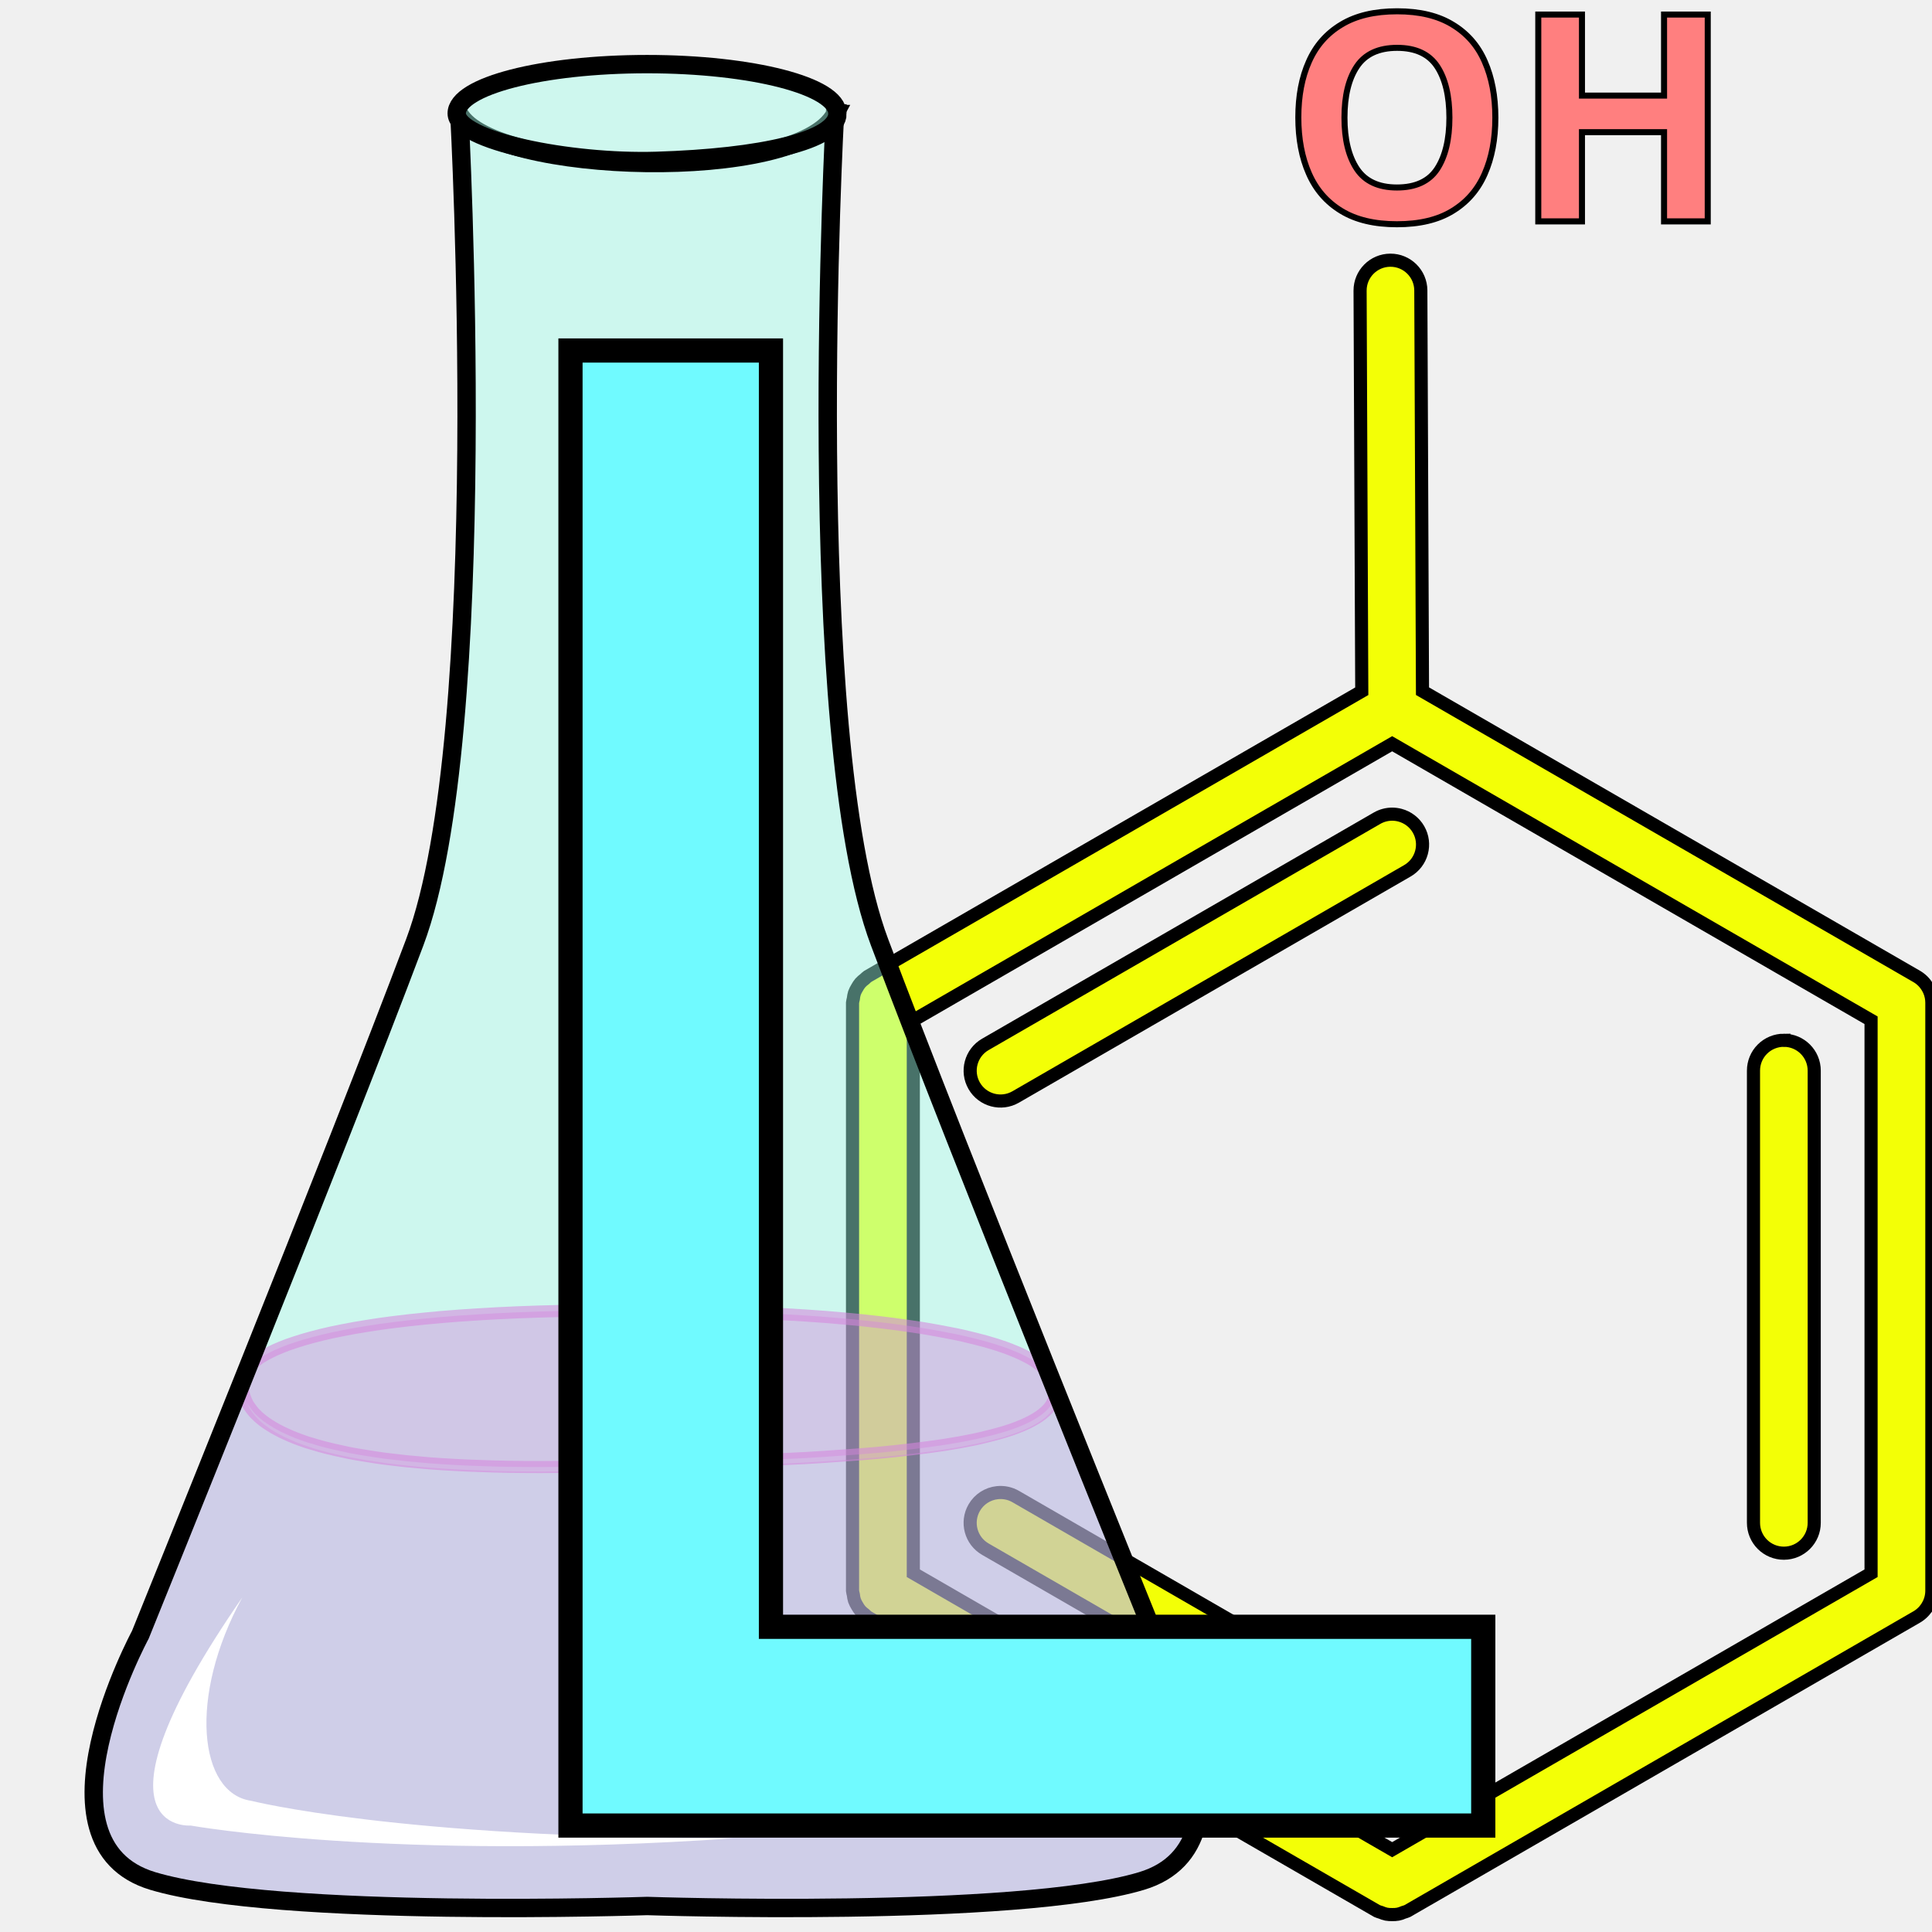
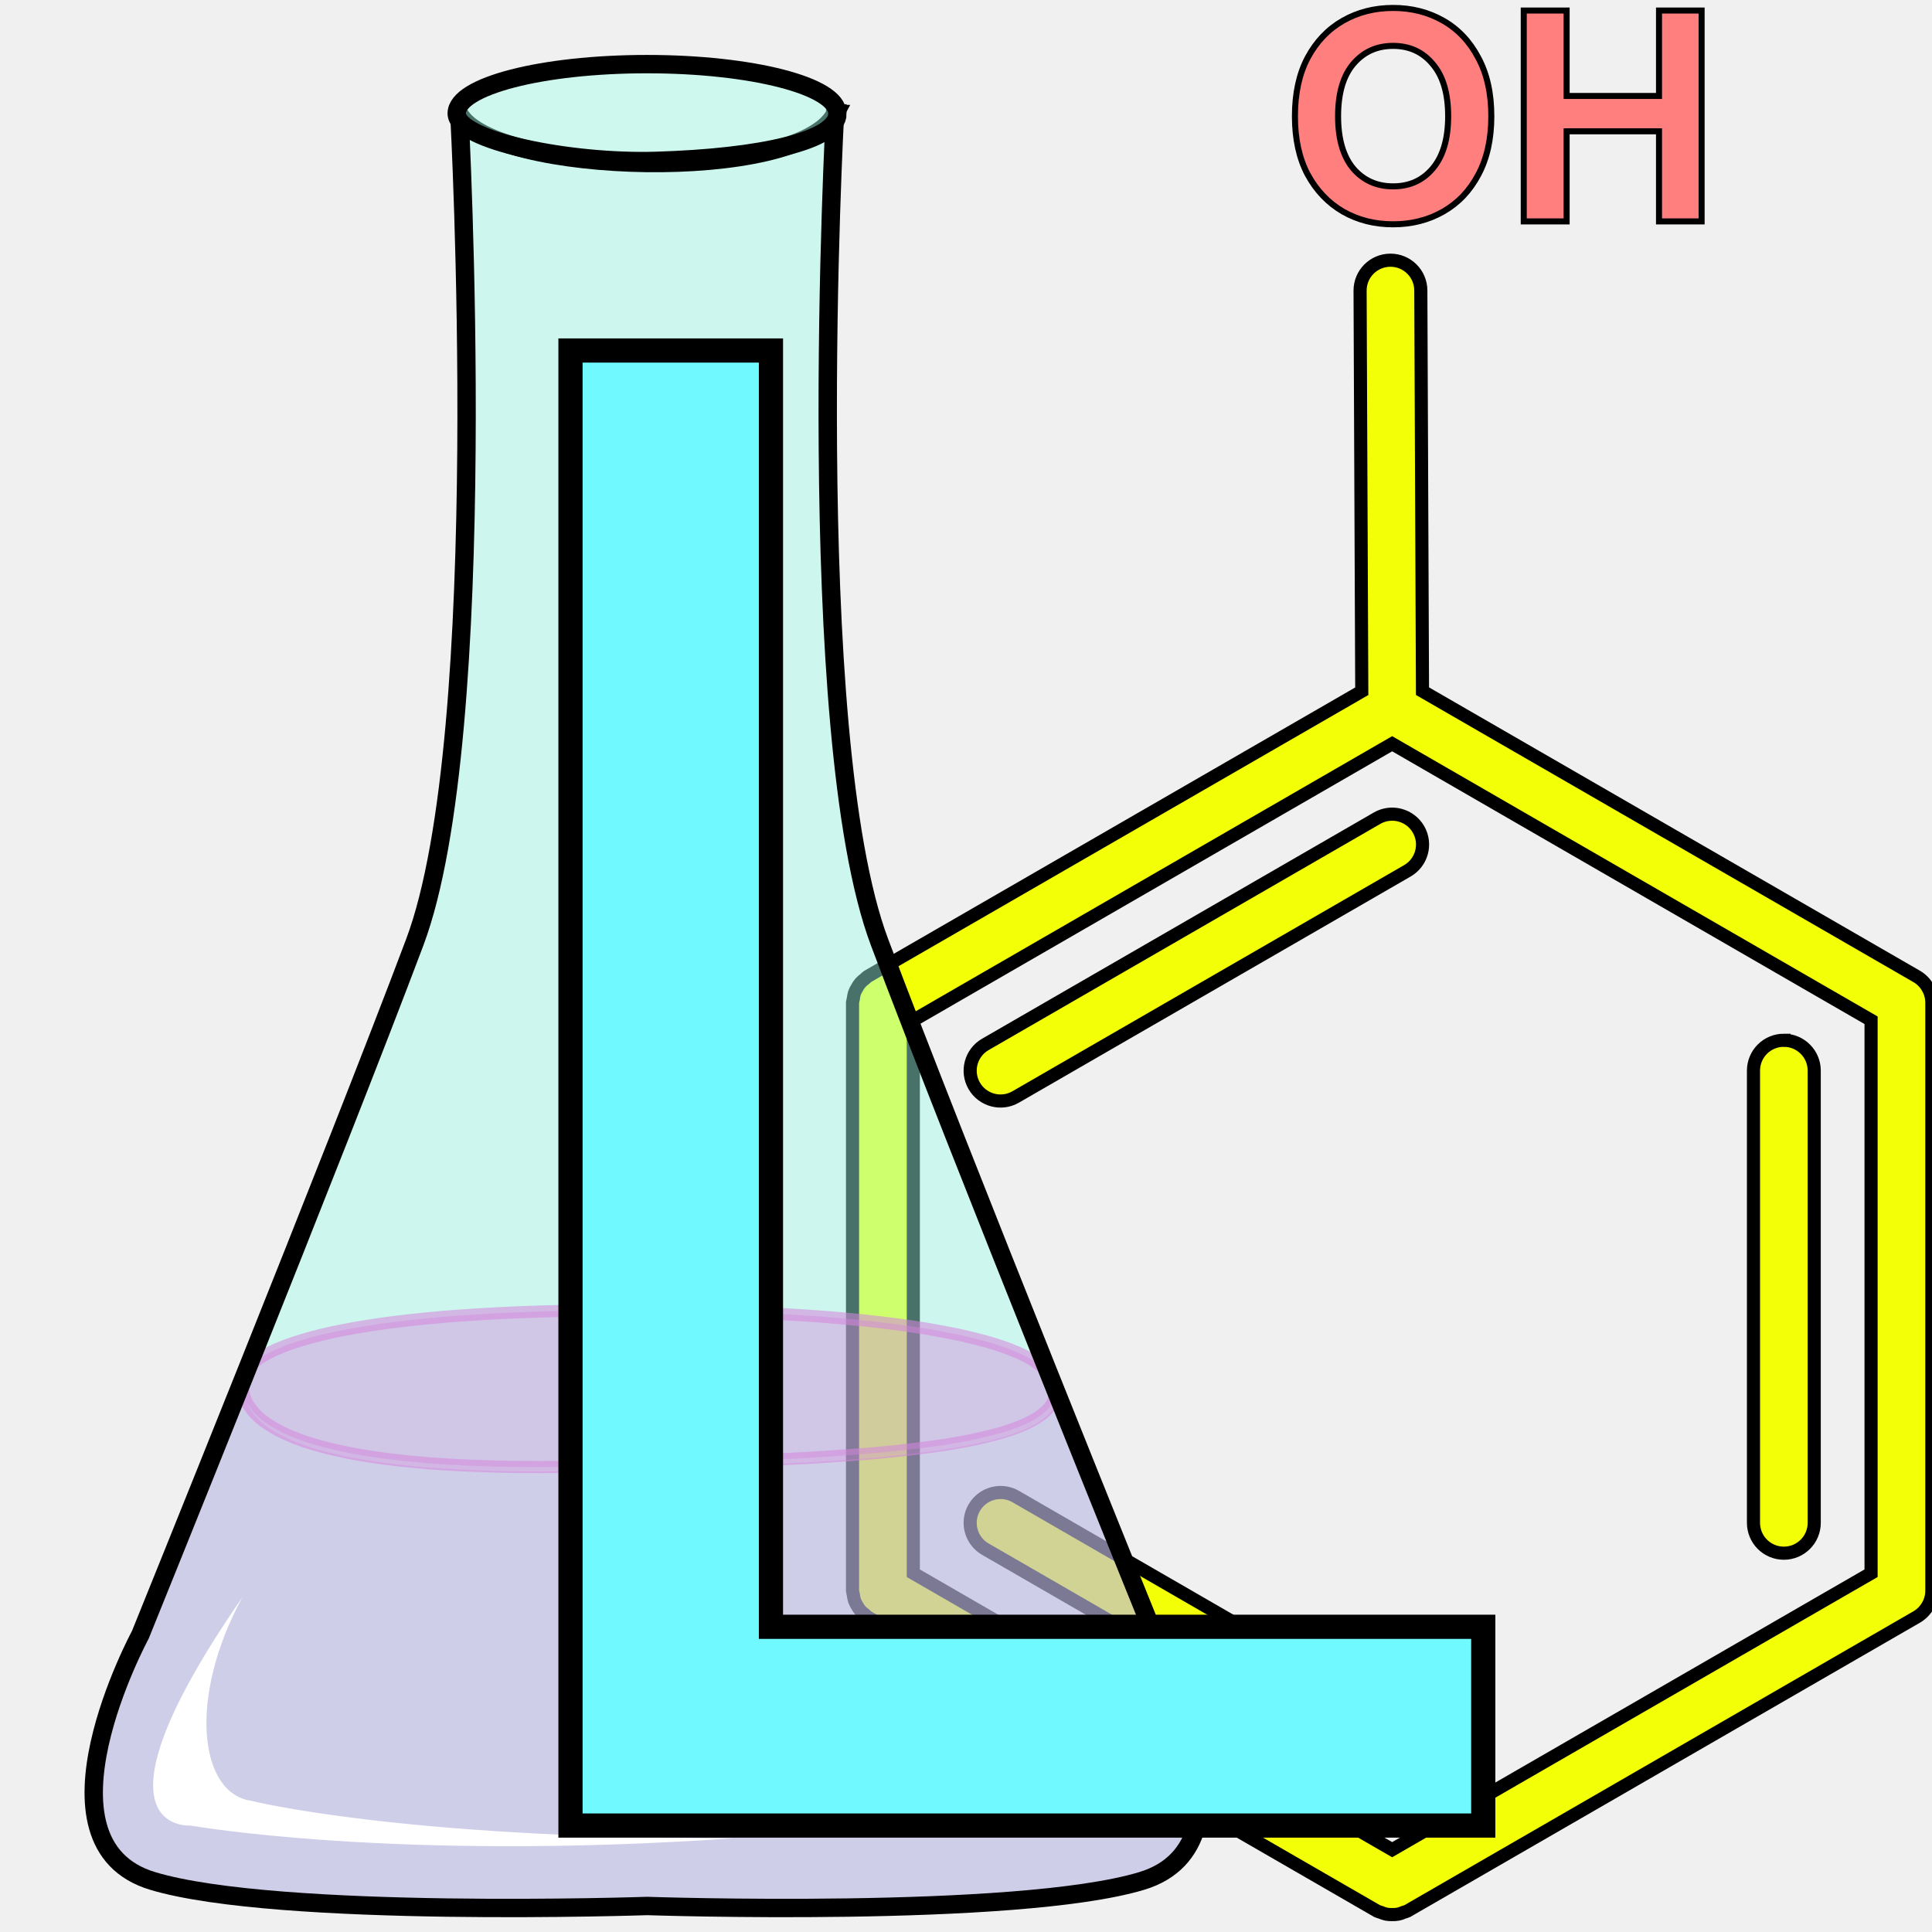
<svg xmlns="http://www.w3.org/2000/svg" width="64" height="64" viewBox="0 0 16.933 16.933" version="1.1" id="svg5" xml:space="preserve">
  <defs id="defs2">
    <rect x="2.148" y="3.895" width="65.372" height="60.105" id="rect1" />
    <linearGradient id="linearGradient6261">
      <stop style="stop-color:#000000;stop-opacity:1;" offset="0" id="stop6259" />
    </linearGradient>
    <g id="g3">
      <g id="glyph-0-0">
        <path d="M 2.172 0 L 2.172 -16.453 L 11.641 -16.453 L 11.641 0 Z M 3.344 -1.172 L 10.469 -1.172 L 10.469 -15.281 L 3.344 -15.281 Z M 3.344 -1.172 " id="path1" />
      </g>
      <g id="glyph-0-1">
        <path d="M 16.594 -8.25 C 16.594 -6.539 16.301 -5.051 15.719 -3.781 C 15.145 -2.52 14.297 -1.535 13.172 -0.828 C 12.055 -0.117 10.672 0.234 9.016 0.234 C 7.305 0.234 5.883 -0.117 4.75 -0.828 C 3.625 -1.535 2.785 -2.523 2.234 -3.797 C 1.68 -5.078 1.406 -6.57 1.406 -8.281 C 1.406 -9.969 1.68 -11.441 2.234 -12.703 C 2.785 -13.961 3.625 -14.941 4.75 -15.641 C 5.883 -16.348 7.312 -16.703 9.031 -16.703 C 10.676 -16.703 12.055 -16.352 13.172 -15.656 C 14.297 -14.957 15.145 -13.973 15.719 -12.703 C 16.301 -11.441 16.594 -9.957 16.594 -8.25 Z M 3.594 -8.25 C 3.594 -6.176 4.031 -4.539 4.906 -3.344 C 5.781 -2.156 7.148 -1.562 9.016 -1.562 C 10.891 -1.562 12.254 -2.156 13.109 -3.344 C 13.973 -4.539 14.406 -6.176 14.406 -8.25 C 14.406 -10.32 13.973 -11.945 13.109 -13.125 C 12.254 -14.301 10.895 -14.891 9.031 -14.891 C 7.176 -14.891 5.805 -14.301 4.922 -13.125 C 4.035 -11.945 3.594 -10.32 3.594 -8.25 Z M 3.594 -8.25 " id="path2" />
      </g>
      <g id="glyph-0-2">
        <path d="M 14.812 0 L 12.75 0 L 12.75 -7.672 L 4.312 -7.672 L 4.312 0 L 2.234 0 L 2.234 -16.453 L 4.312 -16.453 L 4.312 -9.5 L 12.75 -9.5 L 12.75 -16.453 L 14.812 -16.453 Z M 14.812 0 " id="path3" />
      </g>
    </g>
  </defs>
  <g id="layer1">
    <g id="g14" transform="matrix(0.1145271,0,0,0.1145271,1.09271,-1.674429)" style="stroke:none;stroke-opacity:1">
-       <text xml:space="preserve" style="font-style:normal;font-weight:normal;font-size:22.167px;line-height:1.25;font-family:sans-serif;fill:#ff7f7f;fill-opacity:1;stroke:#000000;stroke-width:0.462;stroke-dasharray:none;stroke-opacity:1" x="88.537" y="31.564" id="text2">
-         <tspan id="tspan1" style="font-style:normal;font-variant:normal;font-weight:bold;font-stretch:normal;font-family:'Sarasa Gothic CL';-inkscape-font-specification:'Sarasa Gothic CL Bold';fill:#ff7f7f;fill-opacity:1;stroke:#000000;stroke-width:0.462;stroke-dasharray:none;stroke-opacity:1" x="88.537" y="31.564">OH</tspan>
-       </text>
+       <path style="font-weight:bold;font-size:22.167px;line-height:1.25;font-family:'Sarasa Gothic CL';-inkscape-font-specification:'Sarasa Gothic CL Bold';fill:#ff7f7f;stroke:#000000;stroke-width:0.462" d="m 97.071,31.786 q -2.128,0 -3.835,-0.975 -1.707,-0.998 -2.704,-2.837 -0.975,-1.84 -0.975,-4.456 0,-2.638 0.975,-4.478 0.998,-1.862 2.704,-2.837 1.707,-0.975 3.835,-0.975 2.128,0 3.835,0.975 1.707,0.975 2.682,2.837 0.998,1.84 0.998,4.478 0,2.616 -0.998,4.478 -0.975,1.84 -2.682,2.815 -1.707,0.975 -3.835,0.975 z m 0,-2.904 q 1.884,0 3.037,-1.374 1.175,-1.397 1.175,-3.99 0,-2.616 -1.175,-3.99 -1.153,-1.397 -3.037,-1.397 -1.884,0 -3.059,1.397 -1.153,1.374 -1.153,3.99 0,2.594 1.153,3.99 1.175,1.374 3.059,1.374 z m 9.997,2.682 V 15.426 h 3.281 v 6.539 h 7.071 v -6.539 h 3.259 v 16.138 h -3.259 v -6.894 h -7.071 v 6.894 z" id="text2" aria-label="OH" />
      <path id="path4" style="color:#000000;fill:#f3ff06;fill-opacity:1;stroke-linecap:round;stroke-miterlimit:10;stroke:#000000;stroke-opacity:1;stroke-width:1.004;stroke-dasharray:none" d="m 96.856,34.533 a 2.323,2.323 0 0 0 -2.313,2.331 L 94.672,67.52 56.864,89.342 a 2.323,2.323 0 0 0 -0.231,0.2 2.323,2.323 0 0 0 -0.337,0.302 2.323,2.323 0 0 0 -0.24,0.355 2.323,2.323 0 0 0 -0.209,0.422 2.323,2.323 0 0 0 -0.084,0.431 2.323,2.323 0 0 0 -0.062,0.306 V 136.356 a 2.323,2.323 0 0 0 0.062,0.306 2.323,2.323 0 0 0 0.084,0.426 2.323,2.323 0 0 0 0.209,0.422 2.323,2.323 0 0 0 0.24,0.355 2.323,2.323 0 0 0 0.346,0.306 2.323,2.323 0 0 0 0.222,0.195 l 38.975,22.502 a 2.323,2.323 0 0 0 0.284,0.098 2.323,2.323 0 0 0 0.431,0.142 2.323,2.323 0 0 0 0.444,0.031 2.323,2.323 0 0 0 0.448,-0.031 2.323,2.323 0 0 0 0.431,-0.142 2.323,2.323 0 0 0 0.284,-0.098 L 137.136,138.367 a 2.323,2.323 0 0 0 0.479,-0.368 2.323,2.323 0 0 0 0.2,-0.226 2.323,2.323 0 0 0 0,-0.004 2.323,2.323 0 0 0 0.169,-0.249 2.323,2.323 0 0 0 0,-0.004 2.323,2.323 0 0 0 0.235,-0.559 2.323,2.323 0 0 0 0.08,-0.599 V 91.357 a 2.323,2.323 0 0 0 -0.178,-0.892 2.323,2.323 0 0 0 -0.138,-0.271 2.323,2.323 0 0 0 -0.368,-0.484 2.323,2.323 0 0 0 -0.479,-0.368 L 99.319,67.515 99.191,36.846 A 2.323,2.323 0 0 0 96.856,34.533 Z m 0.142,37.004 36.649,21.161 V 135.016 L 96.998,156.172 60.353,135.016 V 92.698 Z m 0.004,5.389 A 2.323,2.323 0 0 0 95.839,77.237 L 65.867,94.545 a 2.323,2.323 0 0 0 -0.852,3.174 2.323,2.323 0 0 0 3.174,0.848 L 98.161,81.263 a 2.323,2.323 0 0 0 0.852,-3.174 2.323,2.323 0 0 0 -1.412,-1.083 2.323,2.323 0 0 0 -0.599,-0.08 z m 29.973,17.303 a 2.323,2.323 0 0 0 -2.326,2.326 v 34.602 a 2.323,2.323 0 0 0 2.326,2.326 2.323,2.323 0 0 0 2.322,-2.326 V 96.556 a 2.323,2.323 0 0 0 -2.322,-2.326 z M 66.785,128.85 a 2.323,2.323 0 0 0 -1.771,1.15 2.323,2.323 0 0 0 0.852,3.174 l 29.973,17.303 a 2.323,2.323 0 0 0 3.174,-0.848 2.323,2.323 0 0 0 -0.852,-3.174 L 68.188,129.147 a 2.323,2.323 0 0 0 -1.403,-0.297 z" />
    </g>
    <g id="g19">
      <path id="path18" style="opacity:1;fill:#ff25d2;fill-opacity:0.422;stroke:#ff25d2;stroke-width:0.106;stroke-linecap:butt;stroke-linejoin:miter;stroke-dasharray:none;stroke-opacity:0.575" d="M 9.218 12.099 C 9.213 12.087 9.208 12.075 9.202 12.063 C 9.195 12.052 9.187 12.04 9.178 12.028 C 9.169 12.017 9.158 12.005 9.147 11.994 C 9.135 11.983 9.123 11.971 9.108 11.961 C 9.094 11.95 9.079 11.939 9.062 11.928 C 9.046 11.918 9.028 11.907 9.009 11.897 C 8.99 11.887 8.97 11.877 8.949 11.867 C 8.927 11.857 8.905 11.847 8.881 11.838 C 8.834 11.818 8.782 11.8 8.725 11.782 C 8.668 11.764 8.607 11.747 8.541 11.731 C 8.475 11.714 8.405 11.698 8.33 11.684 C 8.256 11.669 8.177 11.655 8.094 11.641 C 8.01 11.628 7.923 11.615 7.831 11.603 C 7.739 11.592 7.644 11.58 7.544 11.57 C 7.444 11.56 7.339 11.551 7.232 11.542 C 7.124 11.534 7.012 11.526 6.896 11.52 C 6.781 11.513 6.661 11.508 6.538 11.503 C 6.415 11.498 6.288 11.494 6.157 11.491 C 6.027 11.488 5.892 11.485 5.755 11.484 C 5.617 11.483 5.476 11.483 5.331 11.484 C 5.187 11.485 5.048 11.487 4.915 11.49 C 4.782 11.493 4.655 11.497 4.533 11.502 C 4.412 11.507 4.296 11.513 4.185 11.52 C 4.075 11.527 3.97 11.534 3.87 11.543 C 3.77 11.552 3.676 11.561 3.586 11.571 C 3.496 11.581 3.412 11.592 3.332 11.603 C 3.252 11.615 3.176 11.627 3.106 11.639 C 3.035 11.652 2.969 11.665 2.907 11.678 C 2.846 11.692 2.788 11.705 2.735 11.72 C 2.681 11.734 2.633 11.749 2.587 11.764 C 2.542 11.778 2.501 11.793 2.463 11.809 C 2.426 11.824 2.392 11.839 2.362 11.855 C 2.331 11.87 2.304 11.886 2.28 11.901 C 2.257 11.917 2.237 11.932 2.22 11.948 C 2.202 11.963 2.188 11.979 2.177 11.994 C 2.165 12.009 2.157 12.023 2.151 12.038 C 2.147 12.05 2.142 12.064 2.138 12.08 C 2.134 12.096 2.131 12.114 2.13 12.134 C 2.129 12.153 2.13 12.174 2.133 12.196 C 2.135 12.207 2.137 12.219 2.14 12.23 C 2.144 12.242 2.148 12.254 2.153 12.266 C 2.158 12.278 2.164 12.29 2.17 12.303 C 2.177 12.315 2.186 12.328 2.195 12.34 C 2.204 12.353 2.214 12.366 2.225 12.379 C 2.237 12.391 2.249 12.404 2.263 12.417 C 2.278 12.43 2.293 12.443 2.31 12.456 C 2.327 12.468 2.346 12.482 2.366 12.494 C 2.386 12.507 2.407 12.519 2.431 12.532 C 2.454 12.545 2.479 12.557 2.506 12.569 C 2.533 12.582 2.562 12.594 2.593 12.606 C 2.623 12.618 2.656 12.629 2.69 12.641 C 2.725 12.652 2.762 12.663 2.801 12.674 C 2.84 12.685 2.881 12.695 2.924 12.705 C 2.968 12.715 3.013 12.725 3.061 12.735 C 3.109 12.744 3.16 12.753 3.213 12.761 C 3.266 12.77 3.321 12.778 3.38 12.786 C 3.438 12.793 3.499 12.8 3.562 12.807 C 3.626 12.813 3.692 12.819 3.761 12.825 C 3.83 12.83 3.902 12.835 3.977 12.839 C 4.052 12.843 4.13 12.847 4.211 12.849 C 4.292 12.852 4.376 12.855 4.463 12.856 C 4.551 12.857 4.641 12.858 4.735 12.858 C 4.829 12.858 4.926 12.857 5.027 12.856 C 5.127 12.854 5.231 12.851 5.339 12.848 C 5.446 12.844 5.557 12.84 5.672 12.835 C 5.813 12.829 5.98 12.823 6.162 12.817 C 6.345 12.81 6.544 12.803 6.749 12.794 C 6.852 12.789 6.956 12.784 7.061 12.779 C 7.166 12.773 7.272 12.766 7.377 12.758 C 7.482 12.751 7.586 12.743 7.689 12.734 C 7.792 12.724 7.893 12.714 7.991 12.702 C 8.089 12.69 8.185 12.678 8.276 12.664 C 8.367 12.65 8.455 12.634 8.537 12.617 C 8.578 12.608 8.618 12.599 8.656 12.589 C 8.695 12.58 8.732 12.57 8.767 12.56 C 8.803 12.55 8.837 12.539 8.869 12.528 C 8.901 12.517 8.931 12.505 8.96 12.493 C 8.988 12.481 9.015 12.468 9.04 12.455 C 9.065 12.442 9.087 12.428 9.108 12.414 C 9.129 12.4 9.147 12.385 9.163 12.37 C 9.179 12.355 9.194 12.34 9.205 12.323 C 9.217 12.307 9.225 12.29 9.232 12.273 C 9.235 12.264 9.238 12.255 9.24 12.246 C 9.242 12.237 9.243 12.228 9.244 12.218 C 9.244 12.209 9.244 12.2 9.243 12.19 C 9.243 12.18 9.241 12.17 9.239 12.16 C 9.235 12.141 9.228 12.12 9.218 12.099 z " />
      <path id="path19" style="opacity:1;fill:#ff25d2;fill-opacity:0.363;stroke:none;stroke-width:0.24;stroke-linecap:butt;stroke-linejoin:miter;stroke-dasharray:none;stroke-opacity:1" d="m 1.245,14.368 c 0,0 -0.988,1.829 0.109,2.158 1.097,0.329 4.333,0.22 4.333,0.22 0,0 3.236,0.109 4.333,-0.22 1.097,-0.329 0.109,-2.158 0.109,-2.158 L 9.254,12.2 c 0.002,0.01 0.003,0.02 0.004,0.029 7.6e-4,0.01 0.001,0.019 5.168e-4,0.028 -6.123e-4,0.009 -0.002,0.019 -0.004,0.028 -0.002,0.009 -0.004,0.018 -0.008,0.026 -0.006,0.017 -0.015,0.034 -0.027,0.051 -0.011,0.016 -0.026,0.032 -0.042,0.047 -0.016,0.015 -0.035,0.03 -0.055,0.044 -0.021,0.014 -0.043,0.028 -0.068,0.041 -0.025,0.013 -0.052,0.026 -0.08,0.038 -0.029,0.012 -0.059,0.024 -0.091,0.035 -0.032,0.011 -0.066,0.022 -0.101,0.032 -0.035,0.01 -0.073,0.02 -0.111,0.029 -0.038,0.009 -0.078,0.019 -0.119,0.027 -0.082,0.017 -0.17,0.033 -0.261,0.047 -0.091,0.014 -0.187,0.027 -0.285,0.038 -0.098,0.012 -0.199,0.022 -0.302,0.032 -0.103,0.009 -0.207,0.017 -0.312,0.025 -0.105,0.007 -0.211,0.014 -0.316,0.02 -0.105,0.006 -0.209,0.011 -0.312,0.015 -0.205,0.009 -0.404,0.016 -0.587,0.023 -0.183,0.006 -0.349,0.012 -0.49,0.018 -0.115,0.005 -0.226,0.009 -0.333,0.013 -0.108,0.003 -0.212,0.006 -0.312,0.008 -0.101,0.002 -0.198,0.003 -0.291,0.003 -0.094,8.2e-5 -0.185,-6.43e-4 -0.272,-0.002 -0.087,-0.001 -0.171,-0.004 -0.252,-0.007 -0.081,-0.003 -0.159,-0.006 -0.234,-0.01 -0.075,-0.004 -0.147,-0.009 -0.216,-0.014 -0.069,-0.005 -0.135,-0.011 -0.199,-0.018 -0.064,-0.006 -0.124,-0.014 -0.182,-0.021 -0.058,-0.008 -0.114,-0.016 -0.167,-0.024 -0.053,-0.009 -0.103,-0.018 -0.151,-0.027 -0.048,-0.009 -0.094,-0.019 -0.137,-0.029 -0.043,-0.01 -0.085,-0.02 -0.124,-0.031 -0.039,-0.011 -0.076,-0.022 -0.111,-0.034 -0.035,-0.011 -0.067,-0.023 -0.098,-0.035 -0.031,-0.012 -0.059,-0.024 -0.086,-0.037 -0.027,-0.012 -0.052,-0.025 -0.075,-0.037 -0.023,-0.013 -0.045,-0.025 -0.065,-0.038 -0.02,-0.013 -0.039,-0.026 -0.056,-0.039 -0.017,-0.013 -0.032,-0.026 -0.047,-0.039 -0.014,-0.013 -0.027,-0.025 -0.038,-0.038 -0.011,-0.013 -0.021,-0.026 -0.03,-0.038 -0.009,-0.013 -0.017,-0.025 -0.024,-0.038 -0.007,-0.012 -0.013,-0.025 -0.018,-0.037 -0.005,-0.012 -0.009,-0.024 -0.012,-0.036 -0.003,-0.012 -0.005,-0.023 -0.007,-0.034 -0.004,-0.022 -0.004,-0.043 -0.003,-0.063 z" />
      <path style="opacity:1;fill:#a3ffeb;fill-opacity:0.446;stroke:#000000;stroke-width:0.161;stroke-linecap:butt;stroke-linejoin:miter;stroke-dasharray:none;stroke-opacity:1" d="m 7.318,1 c 0,0 -0.296,5.432 0.391,7.259 0.687,1.827 2.405,6.069 2.405,6.069 0,0 0.988,1.829 -0.109,2.158 -1.097,0.329 -4.333,0.219 -4.333,0.219 0,0 -3.236,0.11 -4.333,-0.219 -1.097,-0.329 -0.109,-2.158 -0.109,-2.158 0,0 1.718,-4.242 2.405,-6.069 0.687,-1.827 0.391,-7.259 0.391,-7.259 0.294,0.531 2.974,0.612 3.293,0 z" id="path16" />
      <path id="path14" style="opacity:1;fill:#a3ffeb;fill-opacity:0.447;stroke:#000000;stroke-width:0.161;stroke-linecap:round;stroke-dasharray:none;stroke-opacity:1" d="m 7.34,0.994 c 0,0.239 -0.669,0.388 -1.589,0.416 -0.76,0.023 -1.748,-0.177 -1.748,-0.416 1.5e-6,-0.239 0.747,-0.432 1.668,-0.432 0.921,-10e-8 1.668,0.193 1.668,0.432 z" />
    </g>
    <path style="fill:#ffffff;fill-opacity:1;stroke:none;stroke-width:0.265px;stroke-linecap:butt;stroke-linejoin:miter;stroke-opacity:1" d="m 2.124,14 c -1.437,2.078 -0.453,2 -0.453,2 0,0 1.779,0.317 4.753,0.112 -2.927,0 -4.223,-0.329 -4.223,-0.329 C 1.744,15.717 1.647,14.875 2.124,14 Z" id="path20" />
    <path style="font-size:40px;line-height:1.25;font-family:Hack;-inkscape-font-specification:Hack;white-space:pre;fill:#70faff;fill-opacity:1;stroke:#000000;stroke-width:0.212;stroke-dasharray:none;stroke-opacity:1" d="M 5,3.072 H 6.757 L 6.757,14.258 H 13 L 13,16 H 5 Z" id="text1" aria-label="L" />
  </g>
</svg>
